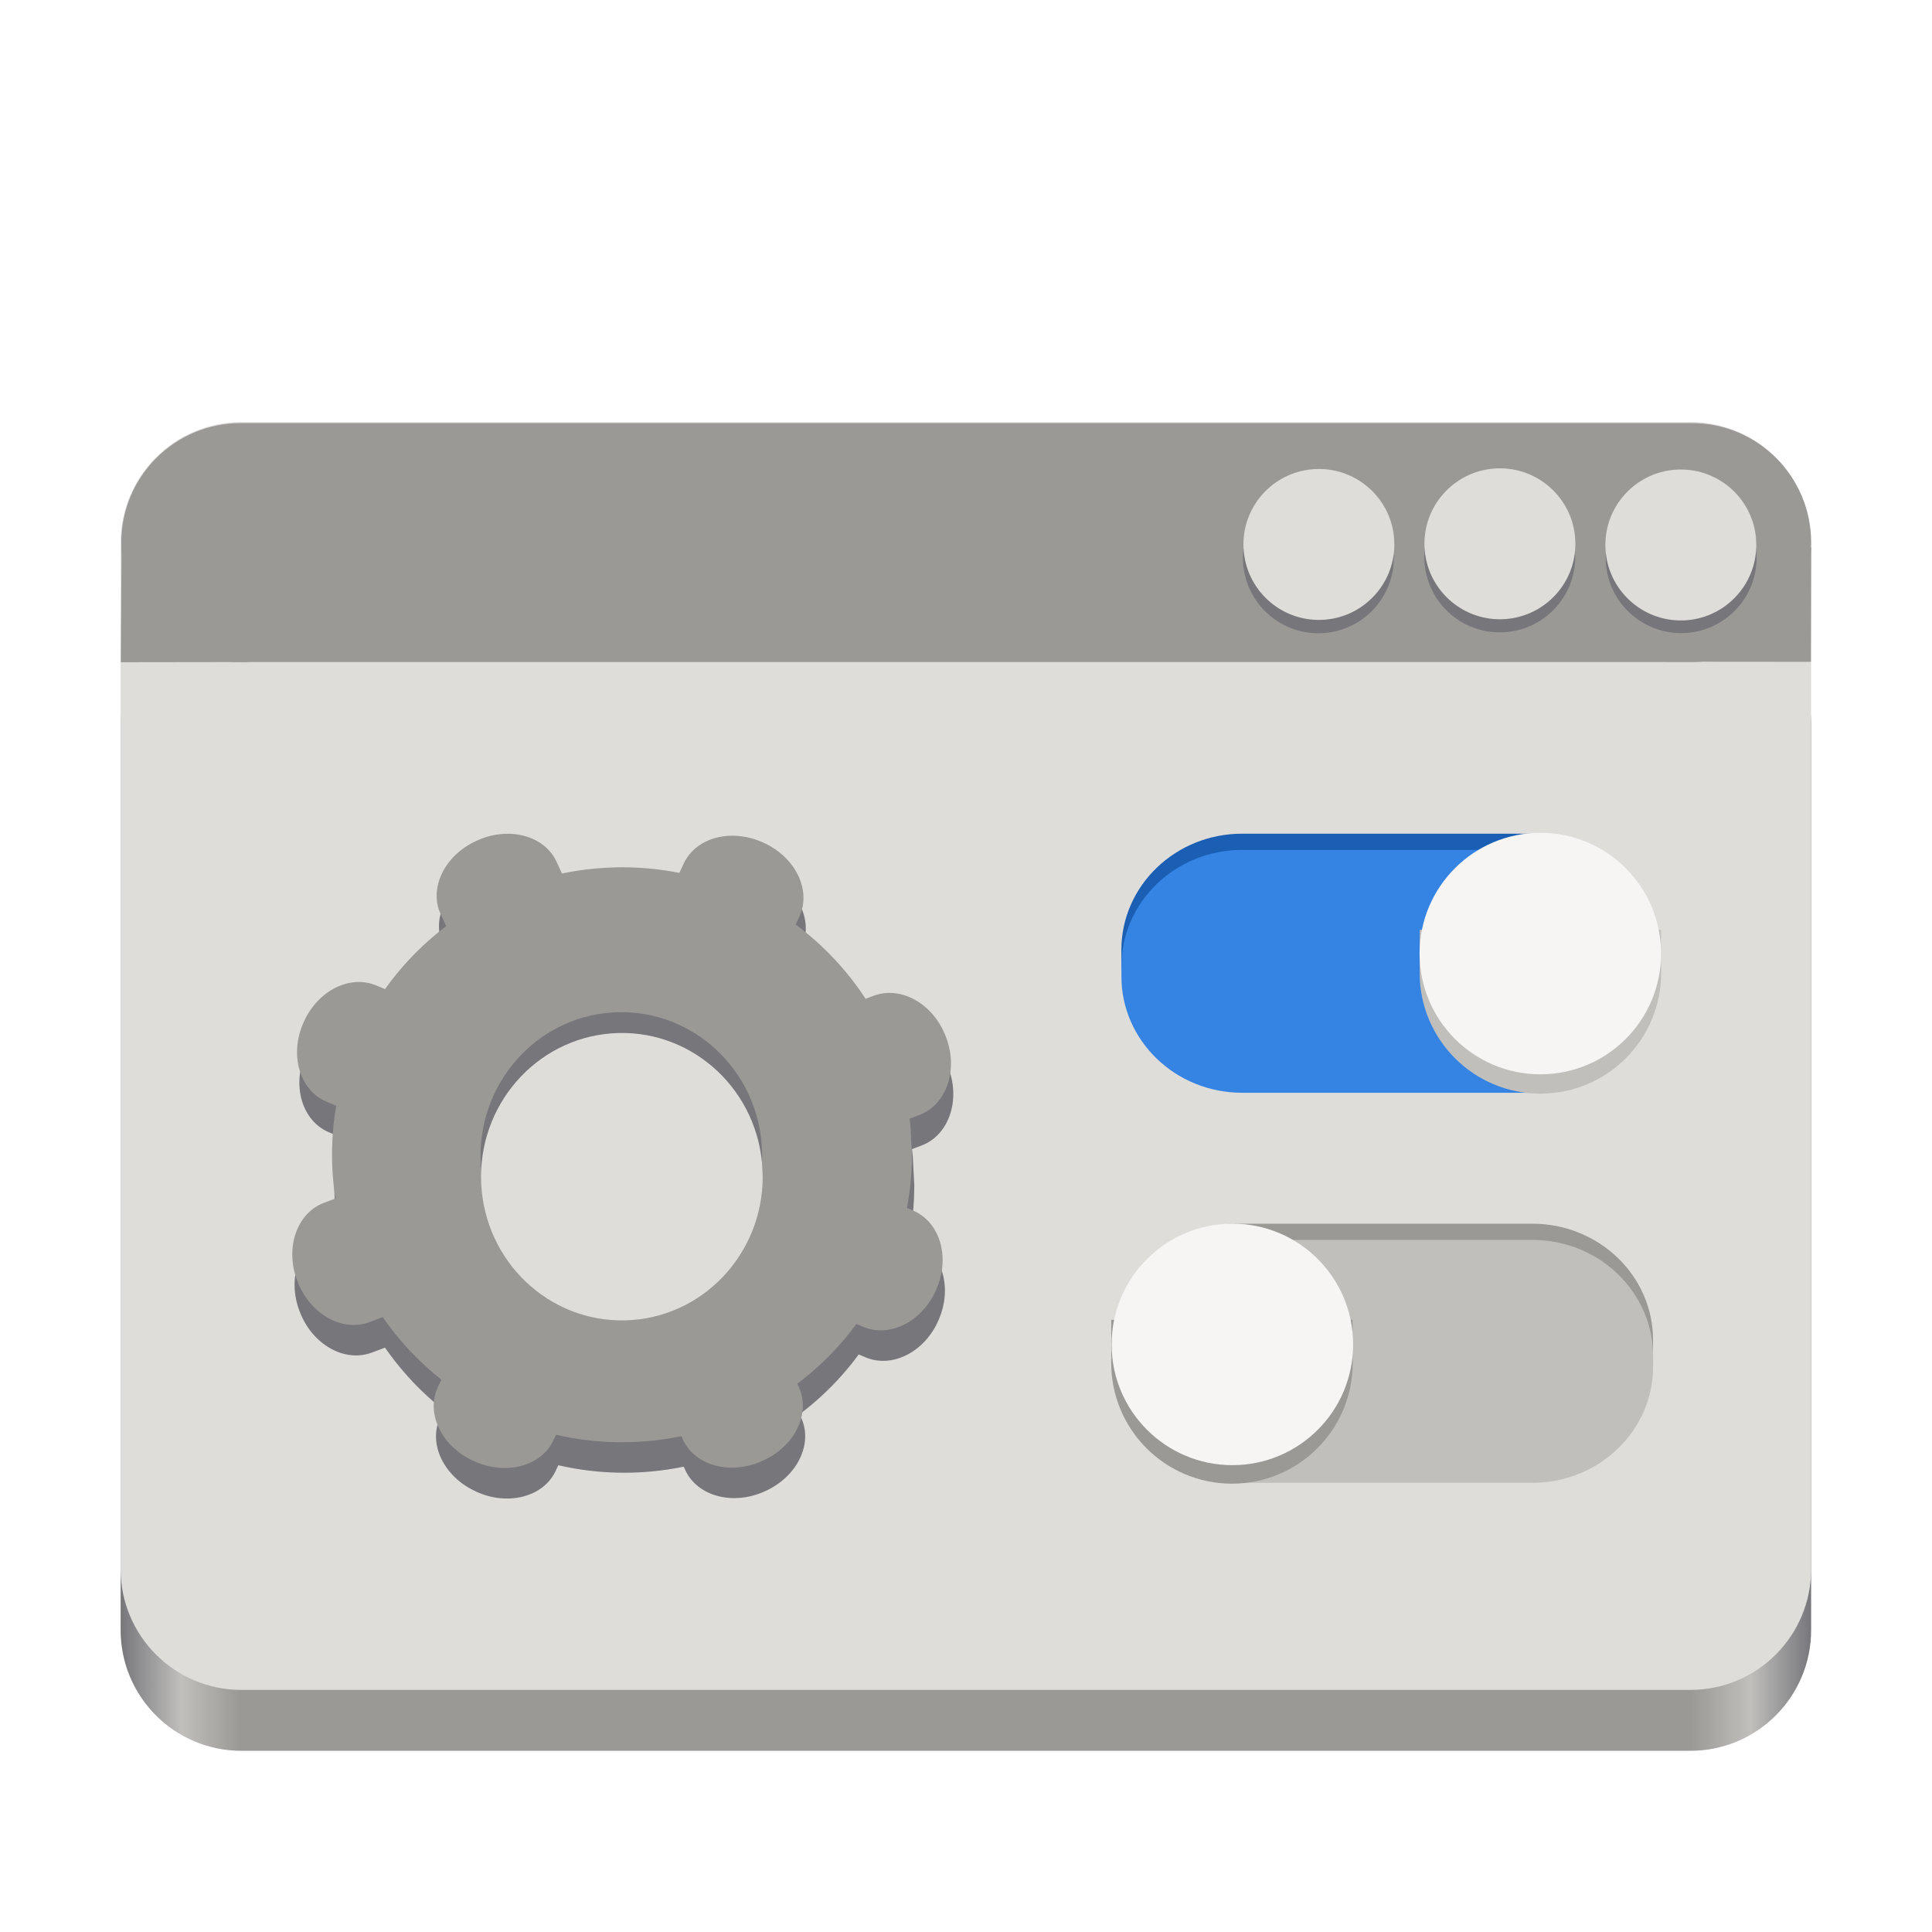
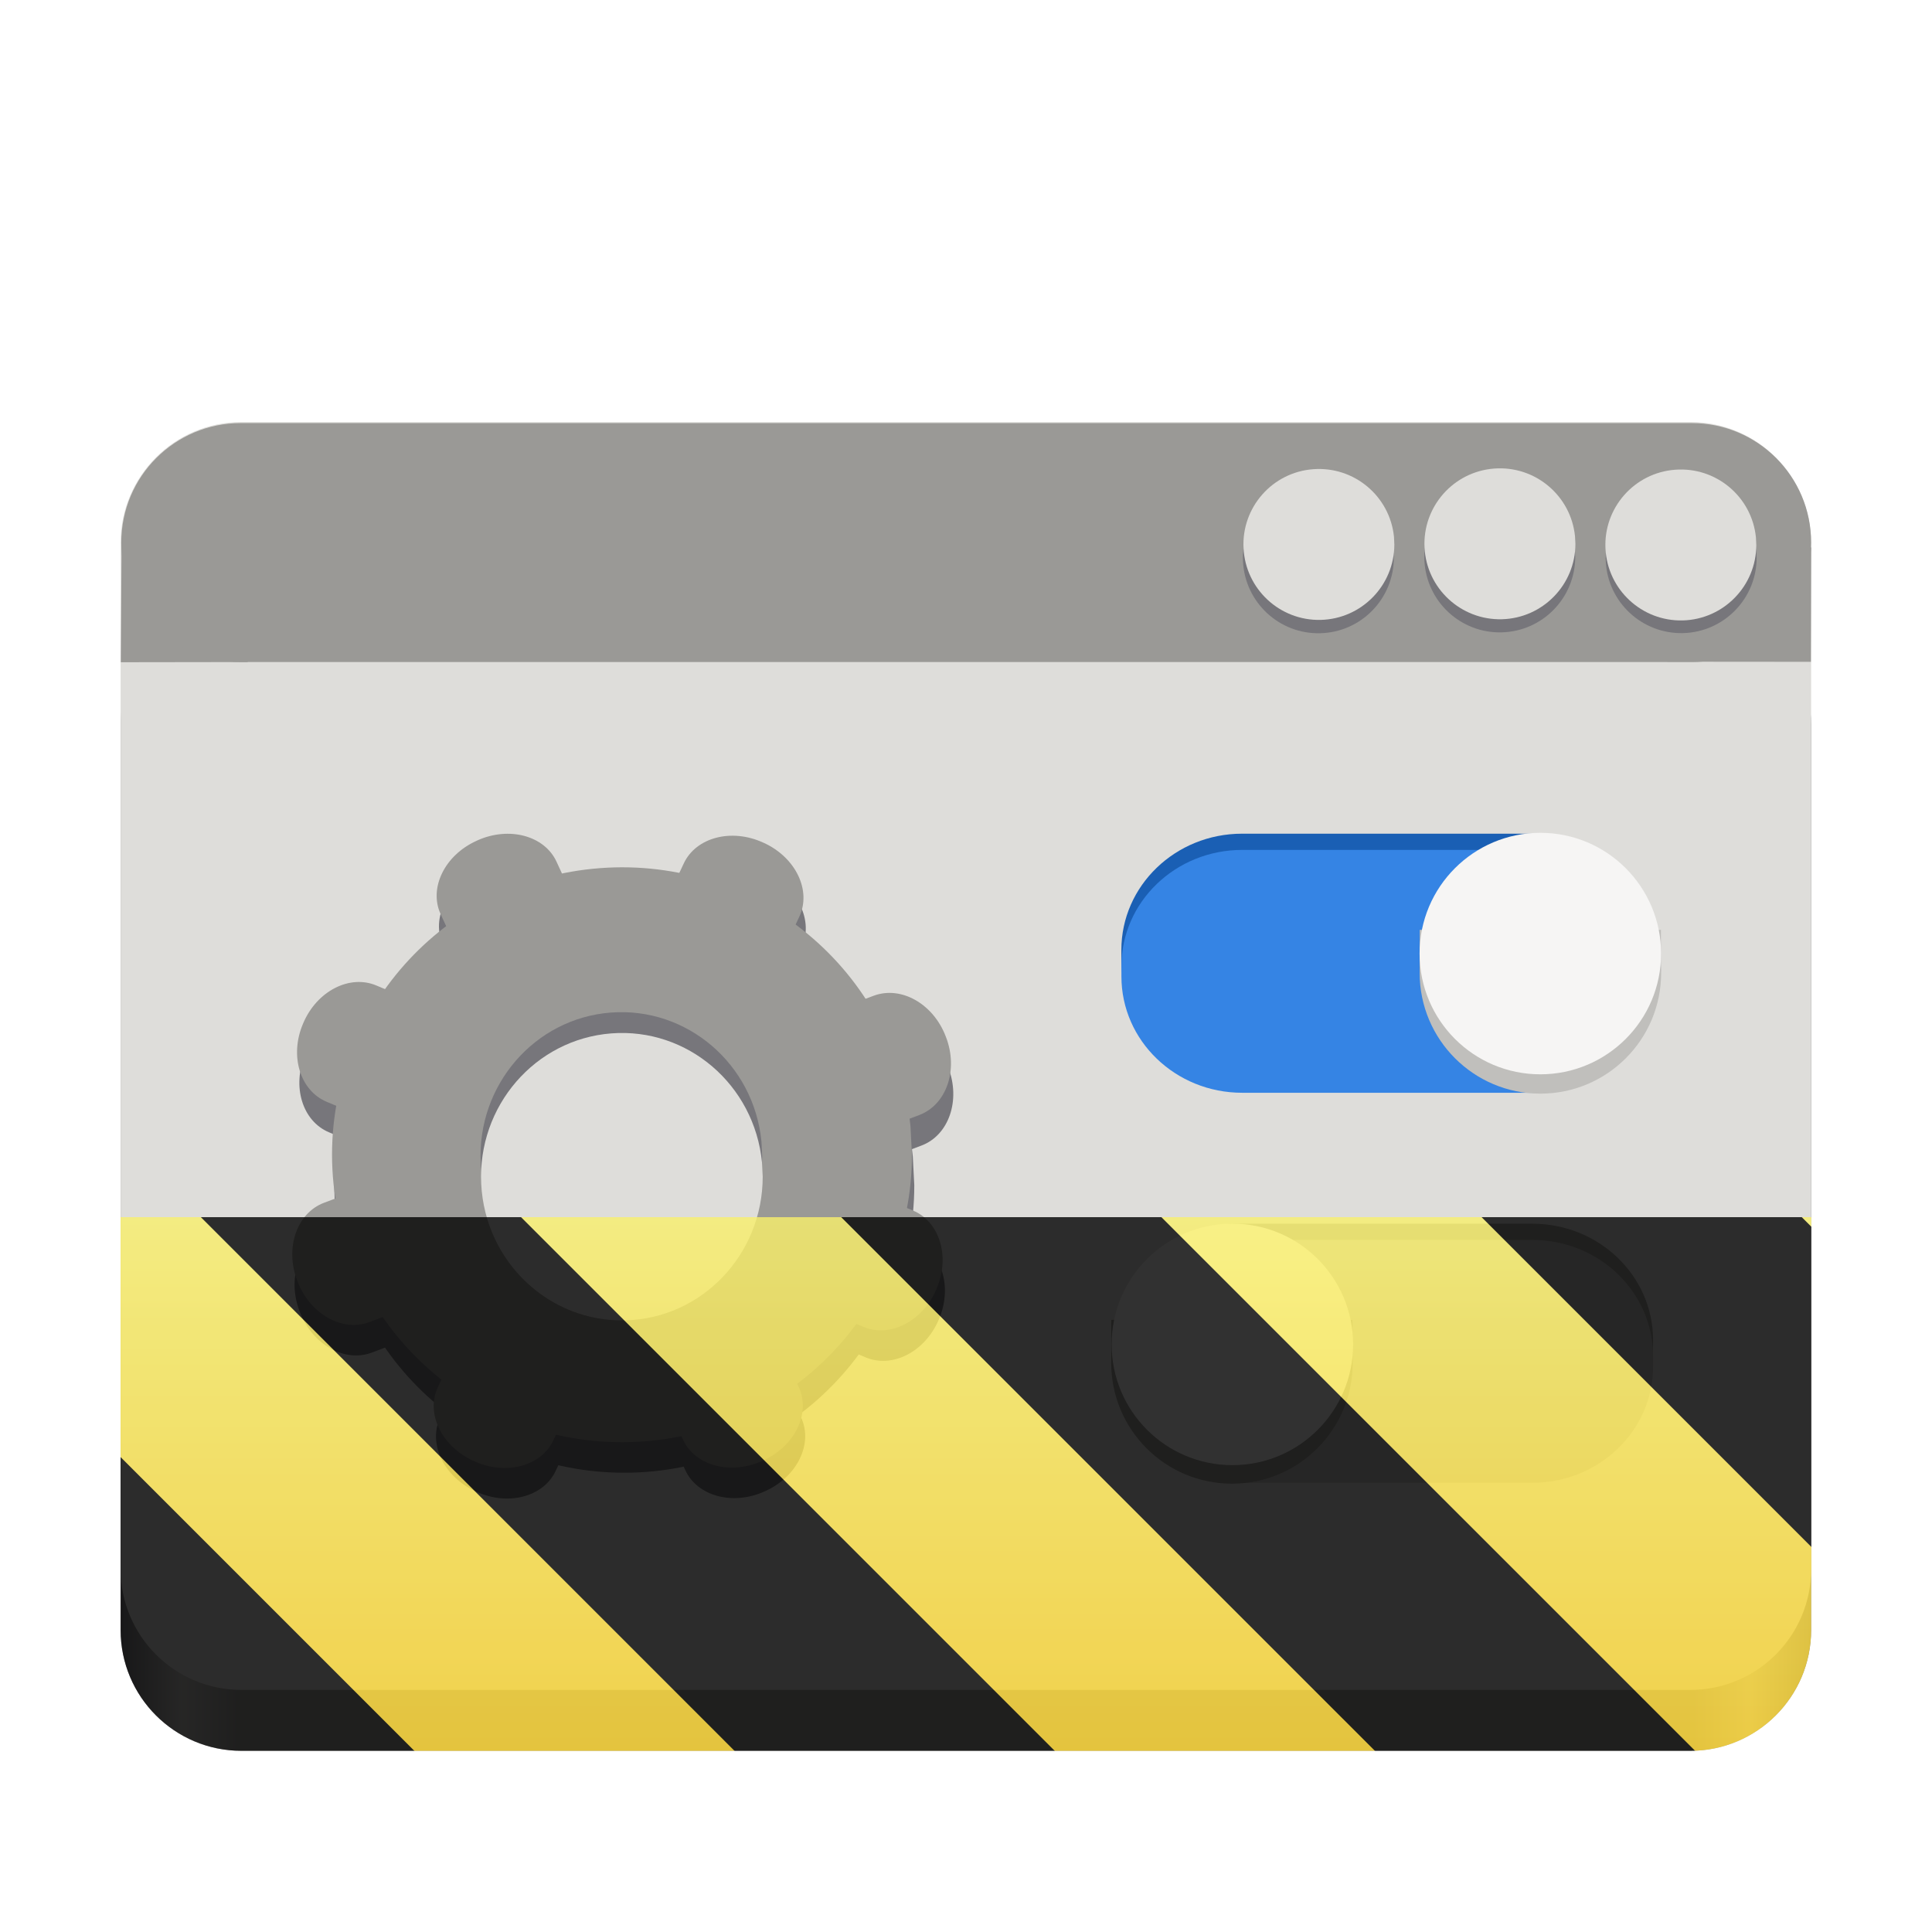
<svg xmlns="http://www.w3.org/2000/svg" height="128px" viewBox="0 0 128 128" width="128px">
-   <linearGradient id="a" gradientUnits="userSpaceOnUse" x1="7.99" x2="119.99" y1="115.997" y2="115.997">
+   <filter id="a" height="100%" width="100%" x="0%" y="0%">
+     <feColorMatrix color-interpolation-filters="sRGB" values="0 0 0 0 1 0 0 0 0 1 0 0 0 0 1 0 0 0 1 0" />
+   </filter>
+   <linearGradient id="b" gradientUnits="userSpaceOnUse" x1="7.99" x2="119.99" y1="115.997" y2="115.997">
    <stop offset="0" stop-color="#77767b" />
    <stop offset="0.036" stop-color="#c0bfbc" />
    <stop offset="0.071" stop-color="#9a9996" />
    <stop offset="0.929" stop-color="#9a9996" />
    <stop offset="0.964" stop-color="#c0bfbc" />
    <stop offset="1" stop-color="#77767b" />
  </linearGradient>
-   <path d="m 15.992 39.996 h 96 c 4.418 0 8 3.582 8 8 v 60 c 0 4.418 -3.582 8 -8 8 h -96 c -4.422 0 -8 -3.582 -8 -8 v -60 c 0 -4.418 3.578 -8 8 -8 z m 0 0" fill="url(#a)" />
+   <clipPath id="c">
+     <rect height="128" width="128" />
+   </clipPath>
+   <clipPath id="d">
+     <rect height="128" width="128" />
+   </clipPath>
+   <mask id="e">
+     <g filter="url(#a)">
+       <g clip-path="url(#d)" filter="url(#a)">
+         <g clip-path="url(#c)">
+           <path d="m 15.992 39.996 h 96 c 4.418 0 8 3.582 8 8 v 60 c 0 4.418 -3.582 8 -8 8 h -96 c -4.422 0 -8 -3.582 -8 -8 v -60 c 0 -4.418 3.578 -8 8 -8 z m 0 0" fill="url(#b)" />
+           <path d="m 15.992 27.961 h 96 c 4.418 0 8 3.582 8 8 v 68 c 0 4.418 -3.582 8 -8 8 h -96 c -4.422 0 -8 -3.582 -8 -8 v -68 c 0 -4.418 3.578 -8 8 -8 z m 0 0" fill="#deddda" />
+           <path d="m 16.41 43.863 l -8.406 0.012 l 0.055 -8.254 l 6.191 2.105 l 2.305 5.789 z m 0 0" fill="#9a9996" />
+           <path d="m 15.938 28.031 h 96.152 c 4.363 0 7.902 3.543 7.902 7.914 c 0 4.375 -3.539 7.918 -7.902 7.918 h -96.152 c -4.363 0 -7.902 -3.543 -7.902 -7.918 c 0 -4.371 3.539 -7.914 7.902 -7.914 z m 0 0" fill="#9a9996" />
+           <path d="m 110.465 43.84 l 9.512 0.008 l 0.02 -7.586 l -7.855 4.414 z m 0 0" fill="#9a9996" />
+           <path d="m 116.383 36.945 c 0 2.711 -2.164 4.93 -4.875 5 c -2.711 0.066 -4.984 -2.039 -5.121 -4.746 c -0.137 -2.711 1.914 -5.035 4.617 -5.238 c 2.703 -0.207 5.078 1.785 5.352 4.48" fill="#77767b" />
+           <path d="m 116.359 36.105 c 0 2.711 -2.164 4.93 -4.875 5 c -2.711 0.066 -4.98 -2.039 -5.117 -4.75 c -0.137 -2.707 1.91 -5.031 4.613 -5.234 c 2.707 -0.207 5.082 1.781 5.355 4.48" fill="#deddda" />
+           <path d="m 104.363 36.895 c 0 2.715 -2.164 4.934 -4.875 5 c -2.711 0.07 -4.98 -2.039 -5.117 -4.746 c -0.137 -2.711 1.91 -5.035 4.617 -5.238 c 2.703 -0.203 5.078 1.785 5.352 4.484" fill="#77767b" />
+           <path d="m 104.375 36.027 c 0 2.715 -2.164 4.93 -4.875 5 c -2.711 0.066 -4.984 -2.039 -5.121 -4.746 c -0.137 -2.711 1.914 -5.035 4.617 -5.238 c 2.707 -0.203 5.078 1.785 5.352 4.484" fill="#deddda" />
+           <path d="m 92.344 36.957 c 0 2.711 -2.164 4.93 -4.875 4.996 c -2.711 0.07 -4.98 -2.039 -5.117 -4.746 c -0.137 -2.711 1.91 -5.031 4.613 -5.238 c 2.707 -0.203 5.082 1.785 5.355 4.484" fill="#77767b" />
+           <path d="m 92.379 36.07 c 0 2.711 -2.164 4.93 -4.875 5 c -2.711 0.066 -4.98 -2.039 -5.117 -4.75 c -0.137 -2.707 1.91 -5.031 4.613 -5.234 c 2.707 -0.207 5.082 1.781 5.355 4.48" fill="#deddda" />
+           <path d="m 31.715 57.73 l 0.055 -0.027 c 2.105 -0.953 4.457 -0.324 5.258 1.406 l 16.051 34.816 c 0.801 1.73 -0.262 3.906 -2.367 4.859 l -0.051 0.023 c -2.105 0.957 -4.461 0.324 -5.258 -1.406 l -16.055 -34.812 c -0.797 -1.73 0.262 -3.906 2.367 -4.859 z m 0 0" fill="#77767b" />
+           <path d="m 20.227 69.848 l 0.023 -0.055 c 0.902 -2.113 3.066 -3.227 4.832 -2.484 l 35.562 14.914 c 1.766 0.742 2.469 3.055 1.566 5.168 l -0.023 0.055 c -0.902 2.113 -3.066 3.227 -4.832 2.484 l -35.562 -14.914 c -1.766 -0.742 -2.469 -3.055 -1.566 -5.168 z m 0 0" fill="#77767b" />
+           <path d="m 19.867 86.922 l -0.023 -0.055 c -0.828 -2.168 -0.031 -4.477 1.777 -5.16 l 36.41 -13.715 c 1.812 -0.68 3.949 0.523 4.777 2.691 l 0.023 0.055 c 0.828 2.164 0.031 4.473 -1.777 5.156 l -36.41 13.715 c -1.812 0.684 -3.949 -0.523 -4.777 -2.688 z m 0 0" fill="#77767b" />
+           <path d="m 50.727 57.848 l 0.051 0.023 c 2.098 0.969 3.145 3.152 2.332 4.879 l -16.297 34.703 c -0.809 1.727 -3.168 2.336 -5.266 1.371 l -0.051 -0.027 c -2.102 -0.969 -3.145 -3.152 -2.336 -4.875 l 16.297 -34.703 c 0.812 -1.727 3.168 -2.34 5.27 -1.371 z m 0 0" fill="#77767b" />
+           <path d="m 60.574 78.527 c 0 10.328 -8.309 18.777 -18.727 19.039 c -10.418 0.258 -19.145 -7.766 -19.672 -18.082 c -0.523 -10.32 7.348 -19.172 17.738 -19.949 c 10.391 -0.781 19.516 6.797 20.562 17.078" fill="#77767b" />
+           <path d="m 50.648 78.598 c 0 5.164 -4.035 9.387 -9.094 9.52 c -5.059 0.129 -9.297 -3.883 -9.555 -9.039 c -0.254 -5.16 3.57 -9.586 8.617 -9.973 c 5.047 -0.391 9.477 3.398 9.984 8.535" fill="#77767b" />
+           <path d="m 31.562 55.711 l 0.055 -0.027 c 2.105 -0.953 4.457 -0.324 5.254 1.406 l 16.055 34.816 c 0.797 1.73 -0.262 3.906 -2.367 4.859 l -0.051 0.023 c -2.105 0.957 -4.461 0.324 -5.258 -1.406 l -16.055 -34.812 c -0.797 -1.73 0.262 -3.906 2.367 -4.859 z m 0 0" fill="#9a9996" />
+           <path d="m 20.074 67.828 l 0.023 -0.055 c 0.902 -2.113 3.066 -3.227 4.832 -2.484 l 35.562 14.914 c 1.766 0.742 2.469 3.055 1.566 5.168 l -0.023 0.055 c -0.902 2.113 -3.066 3.227 -4.832 2.484 l -35.562 -14.914 c -1.766 -0.742 -2.469 -3.055 -1.566 -5.168 z m 0 0" fill="#9a9996" />
+           <path d="m 19.711 84.902 l -0.02 -0.055 c -0.828 -2.168 -0.031 -4.477 1.777 -5.16 l 36.41 -13.715 c 1.812 -0.68 3.949 0.523 4.777 2.688 l 0.023 0.059 c 0.828 2.164 0.031 4.473 -1.777 5.156 l -36.414 13.715 c -1.809 0.684 -3.945 -0.523 -4.777 -2.688 z m 0 0" fill="#9a9996" />
+           <path d="m 50.57 55.828 l 0.055 0.023 c 2.098 0.969 3.145 3.152 2.332 4.879 l -16.297 34.703 c -0.809 1.723 -3.168 2.336 -5.266 1.367 l -0.055 -0.023 c -2.098 -0.969 -3.141 -3.152 -2.332 -4.875 l 16.297 -34.703 c 0.812 -1.727 3.168 -2.34 5.266 -1.371 z m 0 0" fill="#9a9996" />
+           <path d="m 60.418 76.508 c 0 10.328 -8.309 18.777 -18.727 19.039 c -10.414 0.258 -19.141 -7.766 -19.668 -18.082 c -0.523 -10.32 7.348 -19.172 17.738 -19.949 c 10.391 -0.781 19.512 6.797 20.559 17.078" fill="#9a9996" />
+           <path d="m 50.496 76.578 c 0 5.164 -4.035 9.387 -9.094 9.52 c -5.062 0.129 -9.301 -3.883 -9.555 -9.039 c -0.254 -5.16 3.57 -9.586 8.613 -9.973 c 5.047 -0.391 9.48 3.398 9.988 8.535" fill="#77767b" />
+           <path d="m 50.531 77.957 c 0 5.168 -4.035 9.391 -9.094 9.52 c -5.059 0.129 -9.297 -3.879 -9.555 -9.039 c -0.254 -5.156 3.57 -9.582 8.617 -9.973 s 9.477 3.398 9.984 8.539" fill="#deddda" />
+           <path d="m 82.293 55.234 h 19.66 c 4.418 0 8 3.449 8 7.703 v 0.68 c 0 4.254 -3.582 7.703 -8 7.703 h -19.66 c -4.418 0 -8 -3.449 -8 -7.703 v -0.68 c 0 -4.254 3.582 -7.703 8 -7.703 z m 0 0" fill="#1a5fb4" />
+           <path d="m 82.297 56.309 h 19.66 c 4.418 0 8 3.449 8 7.703 v 0.68 c 0 4.258 -3.582 7.707 -8 7.707 h -19.66 c -4.418 0 -8 -3.449 -8 -7.707 v -0.68 c 0 -4.254 3.582 -7.703 8 -7.703 z m 0 0" fill="#3584e4" />
+           <path d="m 110.055 64.457 c 0 4.418 -3.582 8 -8 8 c -4.418 0 -8 -3.582 -8 -8 s 3.582 -8 8 -8 c 4.418 0 8 3.582 8 8 z m 0 0" fill="#c0bfbc" />
+           <path d="m 94.062 61.605 h 15.98 v 2.77 h -15.98 z m 0 0" fill="#c0bfbc" />
+           <path d="m 110.051 63.176 c 0 4.418 -3.582 8 -8 8 s -8 -3.582 -8 -8 s 3.582 -8 8 -8 s 8 3.582 8 8 z m 0 0" fill="#f6f5f4" />
+           <path d="m 81.859 81.074 h 19.66 c 4.418 0 8 3.449 8 7.703 v 0.68 c 0 4.254 -3.582 7.707 -8 7.707 h -19.66 c -4.418 0 -8 -3.453 -8 -7.707 v -0.68 c 0 -4.254 3.582 -7.703 8 -7.703 z m 0 0" fill="#9a9996" />
+           <path d="m 81.863 82.148 h 19.66 c 4.418 0 8 3.449 8 7.707 v 0.68 c 0 4.254 -3.582 7.703 -8 7.703 h -19.66 c -4.418 0 -8 -3.449 -8 -7.703 v -0.68 c 0 -4.258 3.582 -7.707 8 -7.707 z m 0 0" fill="#c0bfbc" />
+           <path d="m 89.621 90.297 c 0 4.418 -3.582 8 -8 8 c -4.422 0 -8 -3.582 -8 -8 s 3.578 -8 8 -8 c 4.418 0 8 3.582 8 8 z m 0 0" fill="#9a9996" />
+           <path d="m 73.625 87.445 h 15.984 v 2.77 h -15.984 z m 0 0" fill="#9a9996" />
+           <path d="m 89.648 89.07 c 0 4.418 -3.578 8 -8 8 c -4.418 0 -8 -3.582 -8 -8 c 0 -4.418 3.582 -8 8 -8 c 4.422 0 8 3.582 8 8 z m 0 0" fill="#f6f5f4" />
+         </g>
+       </g>
+     </g>
+   </mask>
+   <mask id="f">
+     <g filter="url(#a)">
+       <rect fill-opacity="0.8" height="184.32" width="184.32" x="-28.16" y="-28.16" />
+     </g>
+   </mask>
+   <linearGradient id="g" gradientTransform="matrix(0 0.37 -0.98462 0 295.385 -30.36)" gradientUnits="userSpaceOnUse" x1="300" x2="428" y1="235" y2="235">
+     <stop offset="0" stop-color="#f9f06b" />
+     <stop offset="1" stop-color="#f5c211" />
+   </linearGradient>
+   <clipPath id="h">
+     <rect height="128" width="128" />
+   </clipPath>
+   <clipPath id="i">
+     <rect height="128" width="128" />
+   </clipPath>
+   <path d="m 15.992 39.996 h 96 c 4.418 0 8 3.582 8 8 v 60 c 0 4.418 -3.582 8 -8 8 h -96 c -4.422 0 -8 -3.582 -8 -8 v -60 c 0 -4.418 3.578 -8 8 -8 z m 0 0" fill="url(#b)" />
  <path d="m 15.992 27.961 h 96 c 4.418 0 8 3.582 8 8 v 68 c 0 4.418 -3.582 8 -8 8 h -96 c -4.422 0 -8 -3.582 -8 -8 v -68 c 0 -4.418 3.578 -8 8 -8 z m 0 0" fill="#deddda" />
  <path d="m 16.41 43.863 l -8.406 0.012 l 0.055 -8.254 l 6.191 2.105 l 2.305 5.789 z m 0 0" fill="#9a9996" />
  <path d="m 15.938 28.031 h 96.152 c 4.363 0 7.902 3.543 7.902 7.914 c 0 4.375 -3.539 7.918 -7.902 7.918 h -96.152 c -4.363 0 -7.902 -3.543 -7.902 -7.918 c 0 -4.371 3.539 -7.914 7.902 -7.914 z m 0 0" fill="#9a9996" />
  <path d="m 110.465 43.84 l 9.512 0.008 l 0.02 -7.586 l -7.855 4.414 z m 0 0" fill="#9a9996" />
  <path d="m 116.383 36.945 c 0 2.711 -2.164 4.93 -4.875 5 c -2.711 0.066 -4.984 -2.039 -5.121 -4.746 c -0.137 -2.711 1.914 -5.035 4.617 -5.238 c 2.703 -0.207 5.078 1.785 5.352 4.48" fill="#77767b" />
  <path d="m 116.359 36.105 c 0 2.711 -2.164 4.93 -4.875 5 c -2.711 0.066 -4.98 -2.039 -5.117 -4.75 c -0.137 -2.707 1.91 -5.031 4.613 -5.234 c 2.707 -0.207 5.082 1.781 5.355 4.48" fill="#deddda" />
  <path d="m 104.363 36.895 c 0 2.715 -2.164 4.934 -4.875 5 c -2.711 0.07 -4.98 -2.039 -5.117 -4.746 c -0.137 -2.711 1.91 -5.035 4.617 -5.238 c 2.703 -0.203 5.078 1.785 5.352 4.484" fill="#77767b" />
  <path d="m 104.375 36.027 c 0 2.715 -2.164 4.93 -4.875 5 c -2.711 0.066 -4.984 -2.039 -5.121 -4.746 c -0.137 -2.711 1.914 -5.035 4.617 -5.238 c 2.707 -0.203 5.078 1.785 5.352 4.484" fill="#deddda" />
  <path d="m 92.344 36.957 c 0 2.711 -2.164 4.93 -4.875 4.996 c -2.711 0.07 -4.98 -2.039 -5.117 -4.746 c -0.137 -2.711 1.91 -5.031 4.613 -5.238 c 2.707 -0.203 5.082 1.785 5.355 4.484" fill="#77767b" />
  <path d="m 92.379 36.07 c 0 2.711 -2.164 4.93 -4.875 5 c -2.711 0.066 -4.98 -2.039 -5.117 -4.75 c -0.137 -2.707 1.91 -5.031 4.613 -5.234 c 2.707 -0.207 5.082 1.781 5.355 4.48" fill="#deddda" />
  <g fill="#77767b">
    <path d="m 31.715 57.73 l 0.055 -0.027 c 2.105 -0.953 4.457 -0.324 5.258 1.406 l 16.051 34.816 c 0.801 1.73 -0.262 3.906 -2.367 4.859 l -0.051 0.023 c -2.105 0.957 -4.461 0.324 -5.258 -1.406 l -16.055 -34.812 c -0.797 -1.73 0.262 -3.906 2.367 -4.859 z m 0 0" />
    <path d="m 20.227 69.848 l 0.023 -0.055 c 0.902 -2.113 3.066 -3.227 4.832 -2.484 l 35.562 14.914 c 1.766 0.742 2.469 3.055 1.566 5.168 l -0.023 0.055 c -0.902 2.113 -3.066 3.227 -4.832 2.484 l -35.562 -14.914 c -1.766 -0.742 -2.469 -3.055 -1.566 -5.168 z m 0 0" />
    <path d="m 19.867 86.922 l -0.023 -0.055 c -0.828 -2.168 -0.031 -4.477 1.777 -5.16 l 36.41 -13.715 c 1.812 -0.68 3.949 0.523 4.777 2.691 l 0.023 0.055 c 0.828 2.164 0.031 4.473 -1.777 5.156 l -36.41 13.715 c -1.812 0.684 -3.949 -0.523 -4.777 -2.688 z m 0 0" />
    <path d="m 50.727 57.848 l 0.051 0.023 c 2.098 0.969 3.145 3.152 2.332 4.879 l -16.297 34.703 c -0.809 1.727 -3.168 2.336 -5.266 1.371 l -0.051 -0.027 c -2.102 -0.969 -3.145 -3.152 -2.336 -4.875 l 16.297 -34.703 c 0.812 -1.727 3.168 -2.34 5.27 -1.371 z m 0 0" />
    <path d="m 60.574 78.527 c 0 10.328 -8.309 18.777 -18.727 19.039 c -10.418 0.258 -19.145 -7.766 -19.672 -18.082 c -0.523 -10.32 7.348 -19.172 17.738 -19.949 c 10.391 -0.781 19.516 6.797 20.562 17.078" />
    <path d="m 50.648 78.598 c 0 5.164 -4.035 9.387 -9.094 9.52 c -5.059 0.129 -9.297 -3.883 -9.555 -9.039 c -0.254 -5.16 3.57 -9.586 8.617 -9.973 c 5.047 -0.391 9.477 3.398 9.984 8.535" />
  </g>
  <path d="m 31.562 55.711 l 0.055 -0.027 c 2.105 -0.953 4.457 -0.324 5.254 1.406 l 16.055 34.816 c 0.797 1.73 -0.262 3.906 -2.367 4.859 l -0.051 0.023 c -2.105 0.957 -4.461 0.324 -5.258 -1.406 l -16.055 -34.812 c -0.797 -1.73 0.262 -3.906 2.367 -4.859 z m 0 0" fill="#9a9996" />
  <path d="m 20.074 67.828 l 0.023 -0.055 c 0.902 -2.113 3.066 -3.227 4.832 -2.484 l 35.562 14.914 c 1.766 0.742 2.469 3.055 1.566 5.168 l -0.023 0.055 c -0.902 2.113 -3.066 3.227 -4.832 2.484 l -35.562 -14.914 c -1.766 -0.742 -2.469 -3.055 -1.566 -5.168 z m 0 0" fill="#9a9996" />
  <path d="m 19.711 84.902 l -0.02 -0.055 c -0.828 -2.168 -0.031 -4.477 1.777 -5.16 l 36.41 -13.715 c 1.812 -0.68 3.949 0.523 4.777 2.688 l 0.023 0.059 c 0.828 2.164 0.031 4.473 -1.777 5.156 l -36.414 13.715 c -1.809 0.684 -3.945 -0.523 -4.777 -2.688 z m 0 0" fill="#9a9996" />
  <path d="m 50.57 55.828 l 0.055 0.023 c 2.098 0.969 3.145 3.152 2.332 4.879 l -16.297 34.703 c -0.809 1.723 -3.168 2.336 -5.266 1.367 l -0.055 -0.023 c -2.098 -0.969 -3.141 -3.152 -2.332 -4.875 l 16.297 -34.703 c 0.812 -1.727 3.168 -2.34 5.266 -1.371 z m 0 0" fill="#9a9996" />
  <path d="m 60.418 76.508 c 0 10.328 -8.309 18.777 -18.727 19.039 c -10.414 0.258 -19.141 -7.766 -19.668 -18.082 c -0.523 -10.32 7.348 -19.172 17.738 -19.949 c 10.391 -0.781 19.512 6.797 20.559 17.078" fill="#9a9996" />
  <path d="m 50.496 76.578 c 0 5.164 -4.035 9.387 -9.094 9.52 c -5.062 0.129 -9.301 -3.883 -9.555 -9.039 c -0.254 -5.16 3.57 -9.586 8.613 -9.973 c 5.047 -0.391 9.48 3.398 9.988 8.535" fill="#77767b" />
  <path d="m 50.531 77.957 c 0 5.168 -4.035 9.391 -9.094 9.52 c -5.059 0.129 -9.297 -3.879 -9.555 -9.039 c -0.254 -5.156 3.57 -9.582 8.617 -9.973 s 9.477 3.398 9.984 8.539" fill="#deddda" />
  <path d="m 82.293 55.234 h 19.66 c 4.418 0 8 3.449 8 7.703 v 0.68 c 0 4.254 -3.582 7.703 -8 7.703 h -19.66 c -4.418 0 -8 -3.449 -8 -7.703 v -0.68 c 0 -4.254 3.582 -7.703 8 -7.703 z m 0 0" fill="#1a5fb4" />
  <path d="m 82.297 56.309 h 19.66 c 4.418 0 8 3.449 8 7.703 v 0.68 c 0 4.258 -3.582 7.707 -8 7.707 h -19.66 c -4.418 0 -8 -3.449 -8 -7.707 v -0.68 c 0 -4.254 3.582 -7.703 8 -7.703 z m 0 0" fill="#3584e4" />
  <path d="m 110.055 64.457 c 0 4.418 -3.582 8 -8 8 c -4.418 0 -8 -3.582 -8 -8 s 3.582 -8 8 -8 c 4.418 0 8 3.582 8 8 z m 0 0" fill="#c0bfbc" />
  <path d="m 94.062 61.605 h 15.98 v 2.77 h -15.98 z m 0 0" fill="#c0bfbc" />
  <path d="m 110.051 63.176 c 0 4.418 -3.582 8 -8 8 s -8 -3.582 -8 -8 s 3.582 -8 8 -8 s 8 3.582 8 8 z m 0 0" fill="#f6f5f4" />
  <path d="m 81.859 81.074 h 19.66 c 4.418 0 8 3.449 8 7.703 v 0.68 c 0 4.254 -3.582 7.707 -8 7.707 h -19.66 c -4.418 0 -8 -3.453 -8 -7.707 v -0.68 c 0 -4.254 3.582 -7.703 8 -7.703 z m 0 0" fill="#9a9996" />
  <path d="m 81.863 82.148 h 19.66 c 4.418 0 8 3.449 8 7.707 v 0.68 c 0 4.254 -3.582 7.703 -8 7.703 h -19.66 c -4.418 0 -8 -3.449 -8 -7.703 v -0.68 c 0 -4.258 3.582 -7.707 8 -7.707 z m 0 0" fill="#c0bfbc" />
  <path d="m 89.621 90.297 c 0 4.418 -3.582 8 -8 8 c -4.422 0 -8 -3.582 -8 -8 s 3.578 -8 8 -8 c 4.418 0 8 3.582 8 8 z m 0 0" fill="#9a9996" />
  <path d="m 73.625 87.445 h 15.984 v 2.77 h -15.984 z m 0 0" fill="#9a9996" />
  <path d="m 89.648 89.07 c 0 4.418 -3.578 8 -8 8 c -4.418 0 -8 -3.582 -8 -8 c 0 -4.418 3.582 -8 8 -8 c 4.422 0 8 3.582 8 8 z m 0 0" fill="#f6f5f4" />
+   <g mask="url(#e)">
+     <g clip-path="url(#i)">
+       <g mask="url(#f)">
+         <g clip-path="url(#h)">
+           <path d="m 128 80.641 v 47.359 h -128 v -47.359 z m 0 0" fill="url(#g)" />
+           <path d="m 13.309 80.641 l 47.355 47.359 h 21.215 l -47.359 -47.359 z m 42.422 0 l 47.363 47.359 h 21.215 l -47.363 -47.359 z m 42.43 0 l 29.84 29.84 v -21.211 l -8.629 -8.629 z m -98.16 7.906 v 21.215 l 18.238 18.238 h 21.215 z m 0 0" />
+         </g>
+       </g>
+     </g>
+   </g>
</svg>
